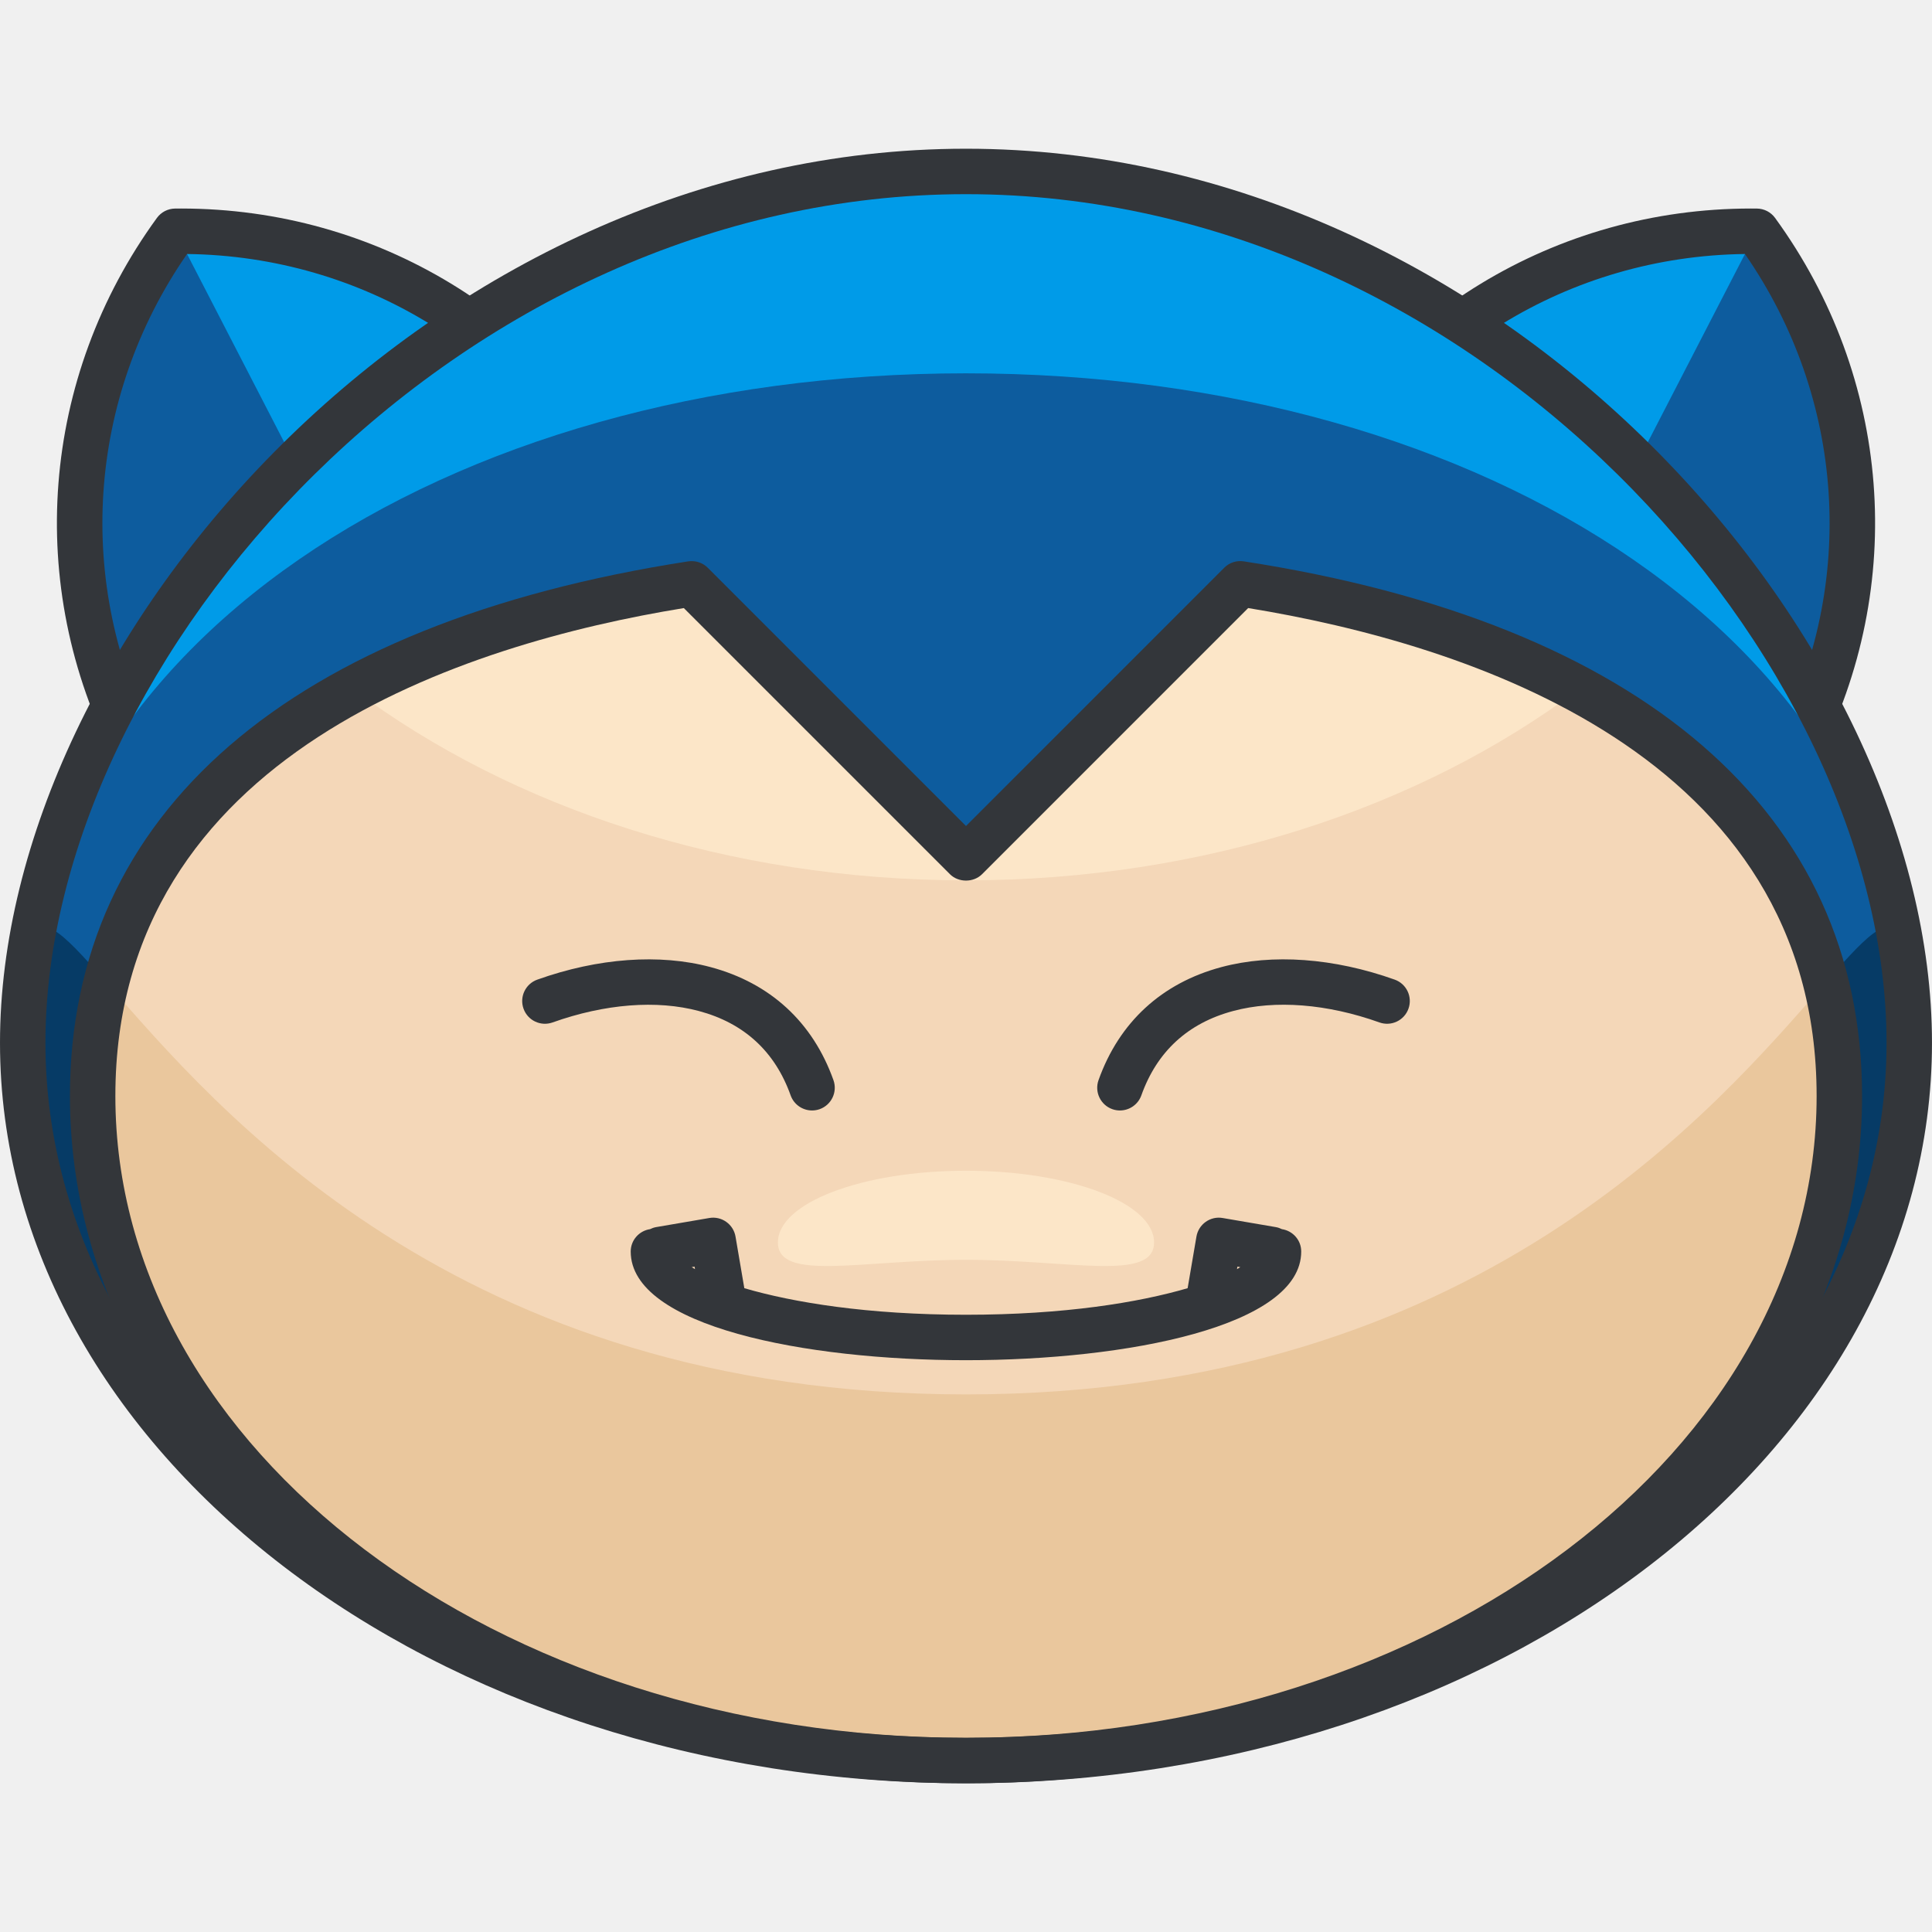
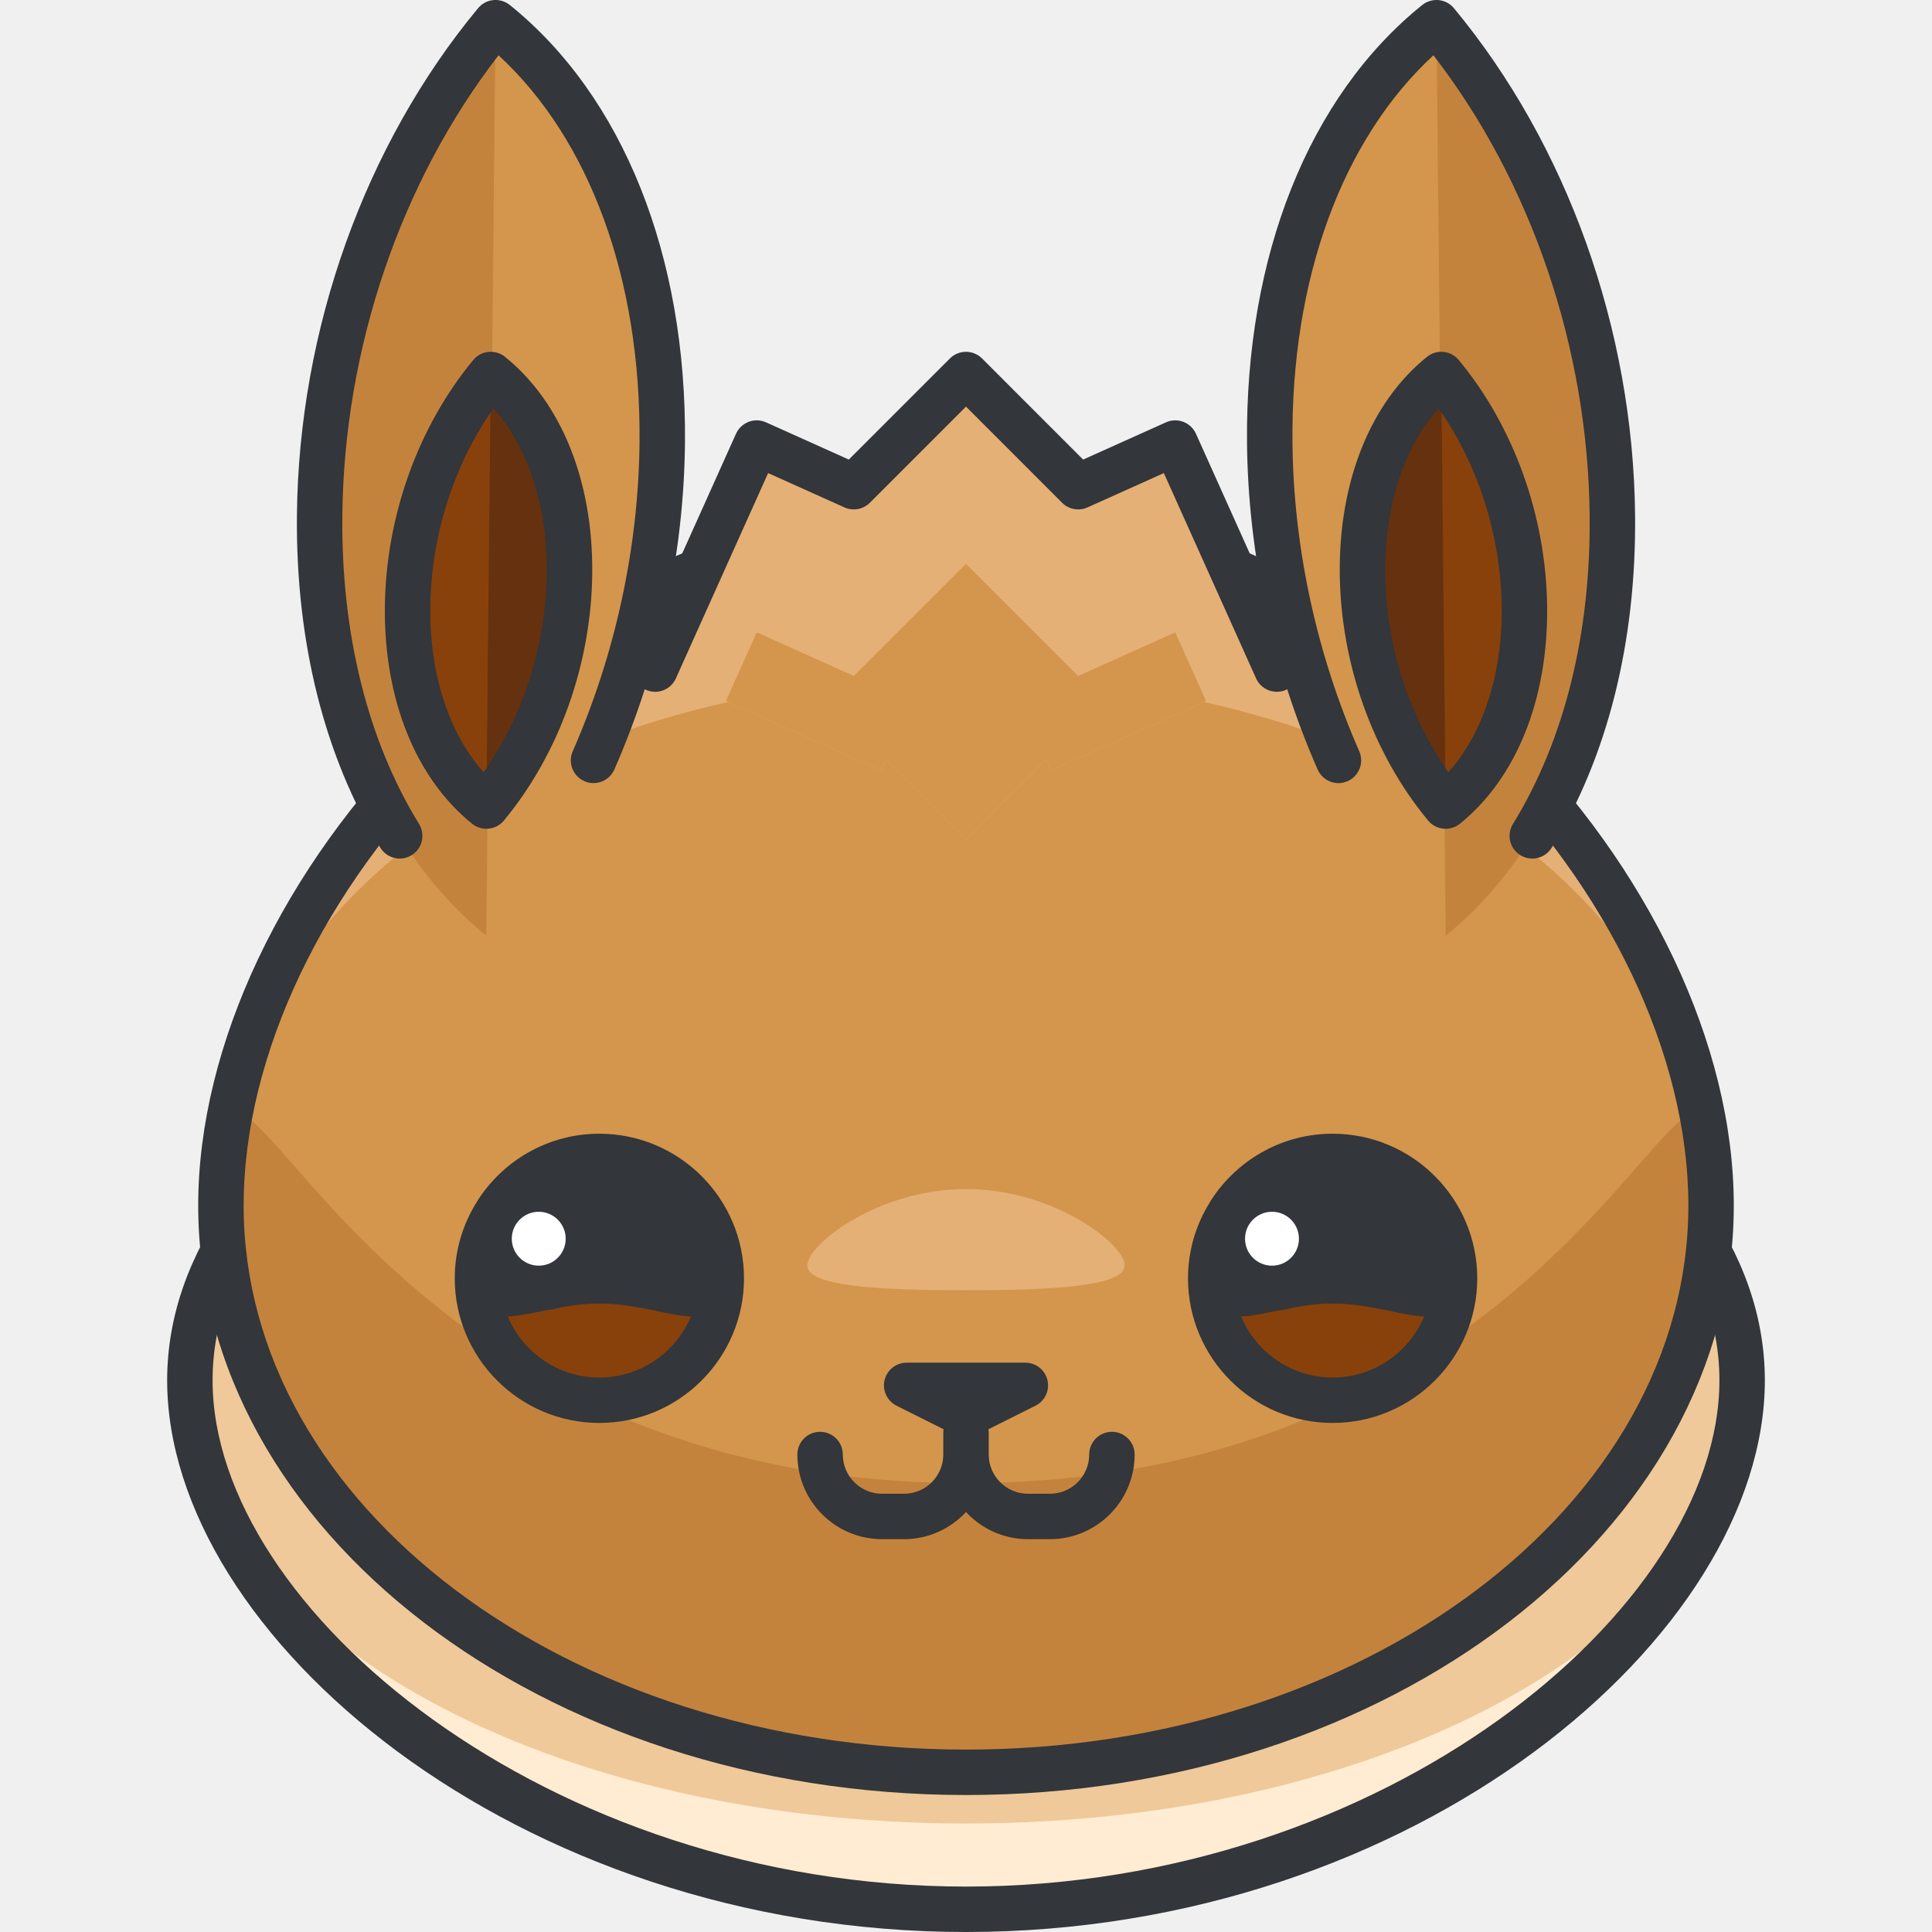
- <svg xmlns="http://www.w3.org/2000/svg" version="1.1" id="Layer_1" x="0px" y="0px" viewBox="0 0 127.543 127.543" style="enable-background:new 0 0 127.543 127.543;" xml:space="preserve">
+ <svg xmlns="http://www.w3.org/2000/svg" version="1.1" id="Layer_1" x="0px" y="0px" viewBox="0 0 127.6 127.6" style="enable-background:new 0 0 127.6 127.6;" xml:space="preserve">
  <g>
    <g>
+       <path style="fill:#FFECD2;" d="M115.06,91.168c0,16.236-22.949,34.932-51.26,34.932s-51.26-18.695-51.26-34.932    c0-16.238,22.949-29.402,51.26-29.402S115.06,74.93,115.06,91.168z" />
+     </g>
+     <g>
+       <path style="fill:#EFC99A;" d="M115.06,91.168c0,16.236-22.949,29.266-51.26,29.266s-51.26-13.029-51.26-29.266    c0-16.238,22.949-29.402,51.26-29.402S115.06,74.93,115.06,91.168z" />
+     </g>
+     <g>
+       <path style="fill:#33363A;" d="M63.8,127.6c-29.713,0-52.76-19.584-52.76-36.432c0-17.04,23.668-30.902,52.76-30.902    s52.76,13.862,52.76,30.902C116.56,108.016,93.513,127.6,63.8,127.6z M63.8,63.266c-27.438,0-49.76,12.517-49.76,27.902    c0,15.143,22.196,33.432,49.76,33.432s49.76-18.289,49.76-33.432C113.56,75.782,91.237,63.266,63.8,63.266z" />
+     </g>
+     <g>
      <g>
-         <g>
-           <path style="fill:#0D5C9E;" d="M11.573,15.268c-7.047,9.68-8.523,22.881-2.655,34.246c5.867,11.371,17.481,17.81,29.458,17.678      c7.047-9.684,8.522-22.881,2.654-34.25C35.162,21.574,23.551,15.133,11.573,15.268z" />
-         </g>
-         <g>
-           <path style="fill:#009BE8;" d="M38.376,67.191c7.047-9.684,8.522-22.881,2.654-34.25c-5.868-11.367-17.479-17.809-29.457-17.674      " />
-         </g>
-         <g>
-           <path style="fill:#33363A;" d="M38.001,68.693c-12.888,0-24.517-7.058-30.416-18.492c-5.963-11.549-4.9-25.273,2.775-35.816      c0.279-0.383,0.722-0.611,1.196-0.617c0.132-0.001,0.266-0.002,0.397-0.002c12.883,0,24.508,7.056,30.41,18.487      c5.962,11.551,4.899,25.276-2.774,35.821c-0.279,0.383-0.722,0.612-1.196,0.617C38.262,68.692,38.131,68.693,38.001,68.693z       M12.348,16.768c-6.604,9.534-7.421,21.747-2.097,32.058c5.32,10.312,15.751,16.721,27.351,16.866      c6.602-9.536,7.418-21.75,2.096-32.062C34.375,23.319,23.944,16.911,12.348,16.768z" />
-         </g>
+         <path style="fill:#E5B076;" d="M113.009,79.612c0,20.676-22.031,37.441-49.209,37.441s-49.209-16.766-49.209-37.441     c0-20.68,22.031-45.459,49.209-45.459S113.009,58.932,113.009,79.612z" />
      </g>
      <g>
-         <g>
-           <path style="fill:#0D5C9E;" d="M115.97,15.268c7.047,9.68,8.523,22.881,2.655,34.246c-5.867,11.371-17.48,17.81-29.458,17.678      c-7.047-9.684-8.522-22.881-2.654-34.25C92.381,21.574,103.992,15.133,115.97,15.268z" />
-         </g>
-         <g>
-           <path style="fill:#009BE8;" d="M89.167,67.191c-7.047-9.684-8.522-22.881-2.654-34.25c5.868-11.367,17.479-17.809,29.457-17.674      " />
-         </g>
-         <g>
-           <path style="fill:#33363A;" d="M89.542,68.693c-0.131,0-0.26-0.001-0.392-0.002c-0.474-0.005-0.917-0.234-1.196-0.617      c-7.673-10.545-8.736-24.271-2.774-35.82c5.901-11.432,17.528-18.488,30.41-18.488c0.132,0,0.264,0.001,0.397,0.002      c0.474,0.006,0.917,0.234,1.196,0.617c7.675,10.543,8.739,24.268,2.775,35.817C114.059,61.635,102.429,68.693,89.542,68.693z       M115.195,16.768c-11.597,0.143-22.027,6.551-27.35,16.862s-4.506,22.525,2.096,32.062c11.6-0.145,22.03-6.555,27.351-16.865      C122.616,38.515,121.799,26.302,115.195,16.768z" />
-         </g>
+         <path style="fill:#D3964C;" d="M113.009,79.612c0,20.676-22.031,37.441-49.209,37.441s-49.209-16.766-49.209-37.441     c0-20.68,22.031-34.928,49.209-34.928S113.009,58.932,113.009,79.612z" />
+       </g>
+       <g>
+         <path style="fill:#E5B076;" d="M74.278,83.569c0,1.393-4.691,1.643-10.478,1.643c-5.787,0-10.479-0.25-10.479-1.643     c0-1.395,4.691-5.037,10.479-5.037C69.587,78.531,74.278,82.174,74.278,83.569z" />
+       </g>
+       <g>
+         <path style="fill:#C4833D;" d="M113.009,79.612c0,20.676-22.031,37.441-49.209,37.441s-49.209-16.766-49.209-37.441     c0-20.682,6.262,18.34,49.209,18.34S113.009,58.93,113.009,79.612z" />
+       </g>
+       <g>
+         <path style="fill:#33363A;" d="M63.8,118.553c-27.961,0-50.709-17.469-50.709-38.941c0-21.27,22.619-46.959,50.709-46.959     s50.709,25.689,50.709,46.959C114.509,101.084,91.761,118.553,63.8,118.553z M63.8,35.653c-26.428,0-47.709,24.048-47.709,43.959     c0,19.818,21.402,35.941,47.709,35.941s47.709-16.123,47.709-35.941C111.509,59.7,90.228,35.653,63.8,35.653z" />
      </g>
    </g>
    <g>
      <g>
        <g>
          <g>
            <g>
              <g>
-                 <path style="fill:#009BE8;" d="M126.043,68.844c0,26.166-27.88,47.381-62.271,47.381S1.5,95.01,1.5,68.844         c0-26.168,27.88-57.525,62.271-57.525S126.043,42.676,126.043,68.844z" />
+                 <path style="fill:#D3964C;" d="M21.11,34.031c-0.124,12.322,4.217,22.303,11.009,27.771         c6.933-8.355,11.495-20.207,11.619-32.531C43.863,16.948,39.522,6.967,32.729,1.5C25.798,9.854,21.235,21.707,21.11,34.031z" />
              </g>
              <g>
-                 <path style="fill:#0D5C9E;" d="M126.043,68.844c0,26.166-27.88,47.381-62.271,47.381S1.5,95.01,1.5,68.844         c0-26.168,27.88-44.199,62.271-44.199S126.043,42.676,126.043,68.844z" />
+                 <path style="fill:#C4833D;" d="M32.729,1.5C25.798,9.854,21.235,21.707,21.11,34.031         c-0.124,12.322,4.217,22.303,11.009,27.771L32.729,1.5z" />
              </g>
              <g>
-                 <path style="fill:#063B66;" d="M126.043,68.844c0,26.166-27.88,47.381-62.271,47.381S1.5,95.01,1.5,68.844         c0-26.17,7.923,23.209,62.271,23.209S126.043,42.674,126.043,68.844z" />
+                 <path style="fill:#33363A;" d="M26.4,56.705c-0.503,0-0.995-0.254-1.278-0.714c-3.69-6-5.596-13.599-5.511-21.976         c0.123-12.257,4.484-24.458,11.964-33.474c0.521-0.631,1.454-0.725,2.095-0.211c7.479,6.019,11.695,16.572,11.569,28.956         c-0.075,7.313-1.688,14.76-4.665,21.537c-0.333,0.757-1.219,1.104-1.977,0.77c-0.758-0.333-1.103-1.218-0.77-1.977         c2.815-6.409,4.341-13.45,4.411-20.361c0.109-10.797-3.267-20.025-9.311-25.604c-6.463,8.362-10.206,19.348-10.317,30.395         c-0.079,7.811,1.672,14.855,5.065,20.373c0.435,0.706,0.214,1.63-0.491,2.063C26.94,56.634,26.668,56.705,26.4,56.705z" />
+               </g>
+             </g>
+           </g>
+         </g>
+         <g>
+           <g>
+             <g>
+               <g>
+                 <path style="fill:#66310E;" d="M26.919,40.11c-0.059,5.826,1.994,10.541,5.204,13.127c3.276-3.949,5.433-9.551,5.491-15.375         c0.06-5.826-1.992-10.543-5.203-13.127C29.135,28.684,26.978,34.285,26.919,40.11z" />
              </g>
              <g>
-                 <path style="fill:#F4D7B8;" d="M81.88,38.541L63.771,56.65L45.663,38.541c-22.968,3.551-39.547,14.4-39.547,33.814         c0,24.227,25.812,43.869,57.655,43.869s57.655-19.643,57.655-43.869C121.427,52.943,104.848,42.092,81.88,38.541z" />
+                 <path style="fill:#89410B;" d="M32.411,24.735c-3.276,3.949-5.434,9.551-5.492,15.375         c-0.059,5.826,1.994,10.541,5.204,13.127L32.411,24.735z" />
              </g>
              <g>
-                 <path style="fill:#FCE6C8;" d="M104.186,45.525c-6.225-3.365-13.828-5.674-22.307-6.984L63.771,56.65L45.663,38.541         c-8.479,1.311-16.082,3.619-22.307,6.984c10.404,7.783,24.669,12.592,40.415,12.592         C79.517,58.117,93.782,53.309,104.186,45.525z" />
-               </g>
-               <g>
-                 <path style="fill:#EAC79D;" d="M121.427,72.355c0-2.656-0.321-5.148-0.916-7.488c-7.173,8.18-23.018,27.186-56.739,27.186         S14.205,73.047,7.032,64.867c-0.596,2.34-0.916,4.832-0.916,7.488c0,23.469,24.225,42.637,54.687,43.811         c0.984,0.035,1.973,0.059,2.968,0.059c0.995,0,1.983-0.023,2.968-0.059C97.202,114.992,121.427,95.824,121.427,72.355z" />
-               </g>
-               <g>
-                 <path style="fill:#33363A;" d="M63.771,117.725c-32.618,0-59.155-20.353-59.155-45.369c0-18.692,14.496-31.228,40.818-35.297         c0.473-0.07,0.952,0.084,1.29,0.422l17.048,17.049L80.819,37.48c0.337-0.339,0.819-0.496,1.29-0.422         c26.322,4.069,40.818,16.604,40.818,35.297C122.927,97.372,96.39,117.725,63.771,117.725z M45.143,40.143         C30.776,42.484,7.616,49.77,7.616,72.355c0,23.362,25.191,42.369,56.155,42.369s56.155-19.007,56.155-42.369         c0-22.586-23.16-29.871-37.527-32.213L64.832,57.711c-0.563,0.563-1.559,0.563-2.121,0L45.143,40.143z" />
-               </g>
-               <g>
-                 <path style="fill:#33363A;" d="M63.771,117.725C28.608,117.725,0,95.797,0,68.844C0,42.108,28.446,9.818,63.771,9.818         s63.771,32.29,63.771,59.025C127.543,95.797,98.935,117.725,63.771,117.725z M63.771,12.818C30.108,12.818,3,43.468,3,68.844         c0,25.299,27.262,45.881,60.771,45.881s60.771-20.582,60.771-45.881C124.543,43.468,97.435,12.818,63.771,12.818z" />
+                 <path style="fill:#33363A;" d="M32.122,54.737c-0.33,0-0.663-0.108-0.94-0.332c-3.724-3-5.824-8.216-5.763-14.31l0,0         c0.061-5.971,2.188-11.919,5.838-16.318c0.521-0.631,1.455-0.726,2.095-0.211c3.725,2.998,5.825,8.214,5.763,14.312         c-0.061,5.971-2.188,11.919-5.837,16.317C32.982,54.552,32.554,54.737,32.122,54.737z M26.919,40.11l1.5,0.015         c-0.045,4.413,1.253,8.354,3.524,10.88c2.618-3.716,4.123-8.423,4.171-13.157c0.045-4.416-1.252-8.356-3.523-10.88         c-2.619,3.716-4.124,8.424-4.172,13.157L26.919,40.11z" />
              </g>
            </g>
          </g>
        </g>
      </g>
      <g>
-         <path style="fill:#FCE6C8;" d="M76.187,82.021c0,2.613-5.559,1.146-12.416,1.146s-12.416,1.467-12.416-1.146     s5.559-4.734,12.416-4.734S76.187,79.408,76.187,82.021z" />
+         <g>
+           <g>
+             <g>
+               <g>
+                 <path style="fill:#D3964C;" d="M106.489,34.031c0.124,12.322-4.217,22.303-11.009,27.771         c-6.933-8.355-11.495-20.207-11.619-32.531C83.736,16.948,88.078,6.967,94.871,1.5         C101.802,9.854,106.365,21.707,106.489,34.031z" />
+               </g>
+               <g>
+                 <path style="fill:#C4833D;" d="M94.871,1.5c6.931,8.353,11.494,20.207,11.618,32.531         c0.124,12.322-4.217,22.303-11.009,27.771L94.871,1.5z" />
+               </g>
+               <g>
+                 <path style="fill:#33363A;" d="M101.2,56.705c-0.269,0-0.54-0.071-0.785-0.223c-0.705-0.434-0.926-1.357-0.491-2.063         c3.394-5.518,5.145-12.563,5.065-20.372c-0.111-11.048-3.854-22.033-10.317-30.396c-6.044,5.579-9.42,14.808-9.311,25.604         c0.07,6.911,1.596,13.952,4.411,20.361c0.333,0.759-0.012,1.644-0.77,1.977c-0.758,0.336-1.644-0.012-1.977-0.77         c-2.978-6.777-4.59-14.225-4.665-21.537C82.235,16.904,86.452,6.35,93.931,0.331c0.641-0.514,1.572-0.42,2.095,0.211         c7.479,9.016,11.841,21.217,11.964,33.475c0.085,8.376-1.82,15.975-5.511,21.975C102.195,56.451,101.703,56.705,101.2,56.705         z" />
+               </g>
+             </g>
+           </g>
+         </g>
+         <g>
+           <g>
+             <g>
+               <g>
+                 <path style="fill:#66310E;" d="M100.681,40.11c0.059,5.826-1.994,10.541-5.204,13.127c-3.276-3.949-5.433-9.551-5.491-15.375         c-0.06-5.826,1.992-10.543,5.203-13.127C98.465,28.684,100.622,34.285,100.681,40.11z" />
+               </g>
+               <g>
+                 <path style="fill:#89410B;" d="M95.189,24.735c3.276,3.949,5.434,9.551,5.492,15.375c0.059,5.826-1.994,10.541-5.204,13.127         L95.189,24.735z" />
+               </g>
+               <g>
+                 <path style="fill:#33363A;" d="M95.478,54.737c-0.432,0-0.859-0.185-1.155-0.542c-3.649-4.398-5.776-10.347-5.837-16.318         c-0.063-6.097,2.038-11.313,5.763-14.311c0.64-0.515,1.572-0.42,2.095,0.211c3.65,4.399,5.777,10.348,5.838,16.318l0,0         c0.062,6.094-2.039,11.31-5.763,14.31C96.141,54.628,95.808,54.737,95.478,54.737z M95.009,26.967         c-2.271,2.523-3.568,6.464-3.523,10.879c0.048,4.735,1.553,9.442,4.171,13.158c2.271-2.525,3.569-6.467,3.524-10.88         C99.133,35.391,97.628,30.683,95.009,26.967z" />
+               </g>
+             </g>
+           </g>
+         </g>
      </g>
    </g>
+     <path style="fill:#33363A;" d="M73.437,94.565c-0.828,0-1.5,0.672-1.5,1.5c0,1.428-1.162,2.59-2.59,2.59H67.89   c-1.428,0-2.59-1.162-2.59-2.59V94.61c0-0.073-0.011-0.143-0.021-0.213l3.111-1.557c0.622-0.312,0.949-1.01,0.789-1.687   s-0.765-1.155-1.46-1.155h-7.837c-0.695,0-1.3,0.479-1.46,1.155s0.167,1.375,0.789,1.687l3.11,1.557   c-0.01,0.07-0.021,0.14-0.021,0.213v1.455c0,1.428-1.162,2.59-2.59,2.59h-1.457c-1.428,0-2.59-1.162-2.59-2.59   c0-0.828-0.672-1.5-1.5-1.5s-1.5,0.672-1.5,1.5c0,3.082,2.508,5.59,5.59,5.59h1.457c1.615,0,3.068-0.693,4.09-1.792   c1.021,1.099,2.475,1.792,4.09,1.792h1.457c3.082,0,5.59-2.508,5.59-5.59C74.937,95.237,74.265,94.565,73.437,94.565z" />
+     <g>
+       <path style="fill:#89410B;" d="M47.638,84.428c0,4.449-3.605,8.051-8.053,8.051c-4.445,0-8.051-3.602-8.051-8.051    c0-4.447,3.605-8.051,8.051-8.051C44.032,76.377,47.638,79.981,47.638,84.428z" />
+     </g>
+     <g>
+       <circle style="fill:#FFFFFF;" cx="35.582" cy="81.811" r="3.28" />
+     </g>
+     <path style="fill:#33363A;" d="M39.585,74.877c-3.243,0-6.11,1.628-7.837,4.107c-0.106,0.143-0.198,0.294-0.288,0.448   c-0.898,1.456-1.426,3.163-1.426,4.996c0,5.267,4.284,9.551,9.551,9.551c5.268,0,9.553-4.284,9.553-9.551   S44.853,74.877,39.585,74.877z M39.585,90.979c-2.721,0-5.058-1.668-6.046-4.034c0.68-0.018,1.509-0.201,2.437-0.393   c0.357-0.03,0.701-0.097,1.032-0.202c0.809-0.144,1.675-0.258,2.577-0.258c2.413,0,4.572,0.813,6.048,0.853   C44.644,89.311,42.307,90.979,39.585,90.979z" />
+     <circle style="fill:#FFFFFF;" cx="35.581" cy="81.812" r="1.78" />
+     <g>
+       <path style="fill:#89410B;" d="M96.066,84.428c0,4.449-3.605,8.051-8.051,8.051c-4.447,0-8.053-3.602-8.053-8.051    c0-4.447,3.605-8.051,8.053-8.051C92.46,76.377,96.066,79.981,96.066,84.428z" />
+     </g>
+     <g>
+       <circle style="fill:#FFFFFF;" cx="84.01" cy="81.811" r="3.28" />
+     </g>
+     <path style="fill:#33363A;" d="M88.015,74.877c-3.242,0-6.108,1.626-7.835,4.102c-0.108,0.146-0.202,0.299-0.294,0.457   c-0.897,1.455-1.424,3.161-1.424,4.992c0,5.267,4.285,9.551,9.553,9.551c5.267,0,9.551-4.284,9.551-9.551   S93.281,74.877,88.015,74.877z M88.015,90.979c-2.721,0-5.059-1.668-6.048-4.034c0.689-0.018,1.526-0.2,2.47-0.396   c0.335-0.03,0.657-0.093,0.968-0.189c0.82-0.148,1.695-0.268,2.61-0.268c2.412,0,4.571,0.813,6.046,0.853   C93.073,89.311,90.735,90.979,88.015,90.979z" />
+     <circle style="fill:#FFFFFF;" cx="84.009" cy="81.812" r="1.78" />
    <g>
      <g>
-         <g>
-           <path style="fill:#33363A;" d="M53.608,73.309c-0.616,0-1.194-0.383-1.413-0.996c-1.032-2.896-3.071-4.771-6.059-5.57      c-2.781-0.745-6.21-0.476-9.658,0.755c-0.783,0.278-1.639-0.129-1.917-0.909c-0.279-0.78,0.128-1.638,0.908-1.917      c4.016-1.433,8.079-1.728,11.442-0.827c3.942,1.055,6.746,3.635,8.11,7.461c0.278,0.78-0.129,1.639-0.91,1.917      C53.945,73.281,53.775,73.309,53.608,73.309z" />
-         </g>
-         <g>
-           <path style="fill:#33363A;" d="M73.934,73.309c-0.167,0-0.337-0.027-0.504-0.087c-0.78-0.278-1.187-1.137-0.909-1.917      c1.364-3.826,4.169-6.406,8.111-7.461c3.362-0.9,7.426-0.605,11.442,0.827c0.78,0.279,1.187,1.137,0.908,1.917      c-0.278,0.781-1.135,1.188-1.917,0.909c-3.448-1.231-6.878-1.501-9.658-0.755c-2.989,0.8-5.028,2.674-6.06,5.57      C75.127,72.926,74.55,73.309,73.934,73.309z" />
-         </g>
+         <polygon style="fill:#E5B076;" points="84.327,44.19 77.62,29.262 71.208,32.145 63.8,24.735 56.391,32.145 49.98,29.262      43.273,44.19 58.197,50.897 58.53,50.155 63.8,55.424 69.069,50.156 69.402,50.897    " />
      </g>
-       <path style="fill:#33363A;" d="M84.627,81.144c-0.124-0.06-0.254-0.109-0.397-0.134l-3.514-0.602    c-0.391-0.07-0.795,0.023-1.12,0.254s-0.545,0.58-0.612,0.973l-0.581,3.406c-3.229,0.945-8.142,1.754-14.633,1.754    s-11.404-0.81-14.633-1.754l-0.581-3.406c-0.067-0.393-0.287-0.742-0.612-0.973s-0.73-0.323-1.12-0.254l-3.514,0.602    c-0.143,0.024-0.273,0.074-0.397,0.134c-0.721,0.109-1.276,0.726-1.276,1.477c0,4.929,11.473,7.174,22.132,7.174    s22.132-2.245,22.132-7.174C85.903,81.87,85.349,81.253,84.627,81.144z M45.881,83.784c-0.083-0.046-0.144-0.089-0.22-0.133    l0.191-0.033L45.881,83.784z M81.69,83.618l0.191,0.033c-0.075,0.045-0.136,0.088-0.22,0.133L81.69,83.618z" />
+       <g>
+         <polygon style="fill:#D3964C;" points="71.208,44.645 63.8,37.237 56.391,44.645 49.98,41.764 47.946,46.289 58.197,50.897      58.53,50.155 63.8,55.424 69.069,50.156 69.402,50.897 79.653,46.289 77.62,41.764    " />
+       </g>
+       <g>
+         <path style="fill:#33363A;" d="M84.328,45.69c-0.572,0-1.119-0.329-1.369-0.885l-6.092-13.56l-5.044,2.268     c-0.567,0.256-1.235,0.132-1.676-0.308l-6.348-6.35l-6.349,6.35c-0.441,0.439-1.109,0.563-1.676,0.308l-5.043-2.268l-6.092,13.56     c-0.34,0.755-1.226,1.095-1.983,0.753c-0.755-0.34-1.093-1.228-0.753-1.983l6.707-14.928c0.163-0.362,0.464-0.646,0.836-0.787     c0.37-0.143,0.783-0.13,1.147,0.034l5.467,2.458l6.678-6.678c0.281-0.281,0.663-0.439,1.061-0.439l0,0     c0.397,0,0.779,0.158,1.061,0.439l6.677,6.678l5.468-2.458c0.362-0.164,0.775-0.177,1.147-0.034     c0.372,0.142,0.673,0.425,0.836,0.787l6.707,14.928c0.34,0.756,0.002,1.644-0.753,1.983C84.742,45.648,84.533,45.69,84.328,45.69     z" />
+       </g>
    </g>
  </g>
  <g>
</g>
  <g>
</g>
  <g>
</g>
  <g>
</g>
  <g>
</g>
  <g>
</g>
  <g>
</g>
  <g>
</g>
  <g>
</g>
  <g>
</g>
  <g>
</g>
  <g>
</g>
  <g>
</g>
  <g>
</g>
  <g>
</g>
</svg>
